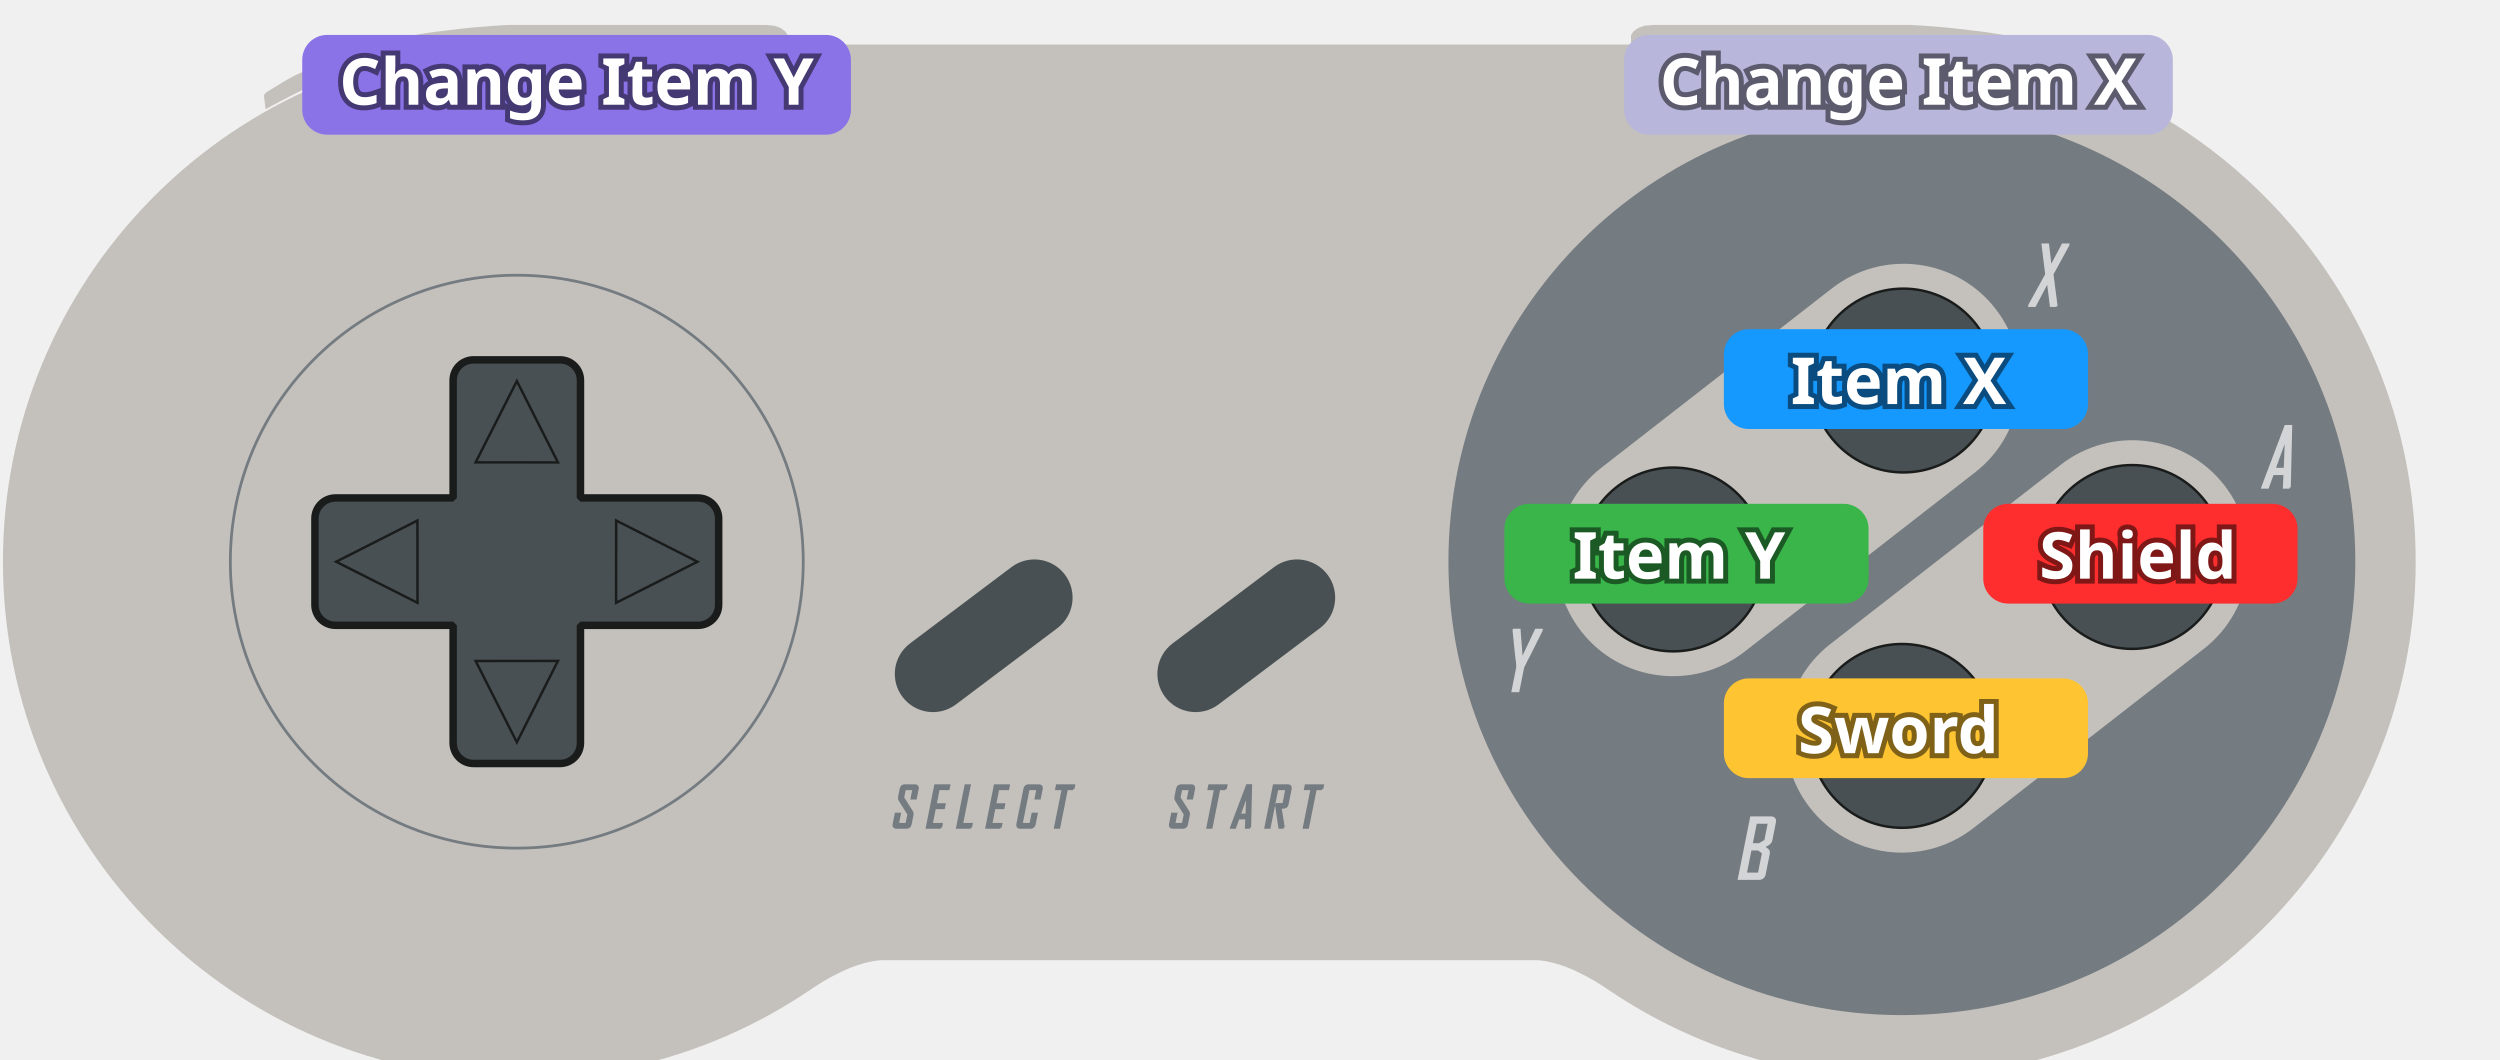
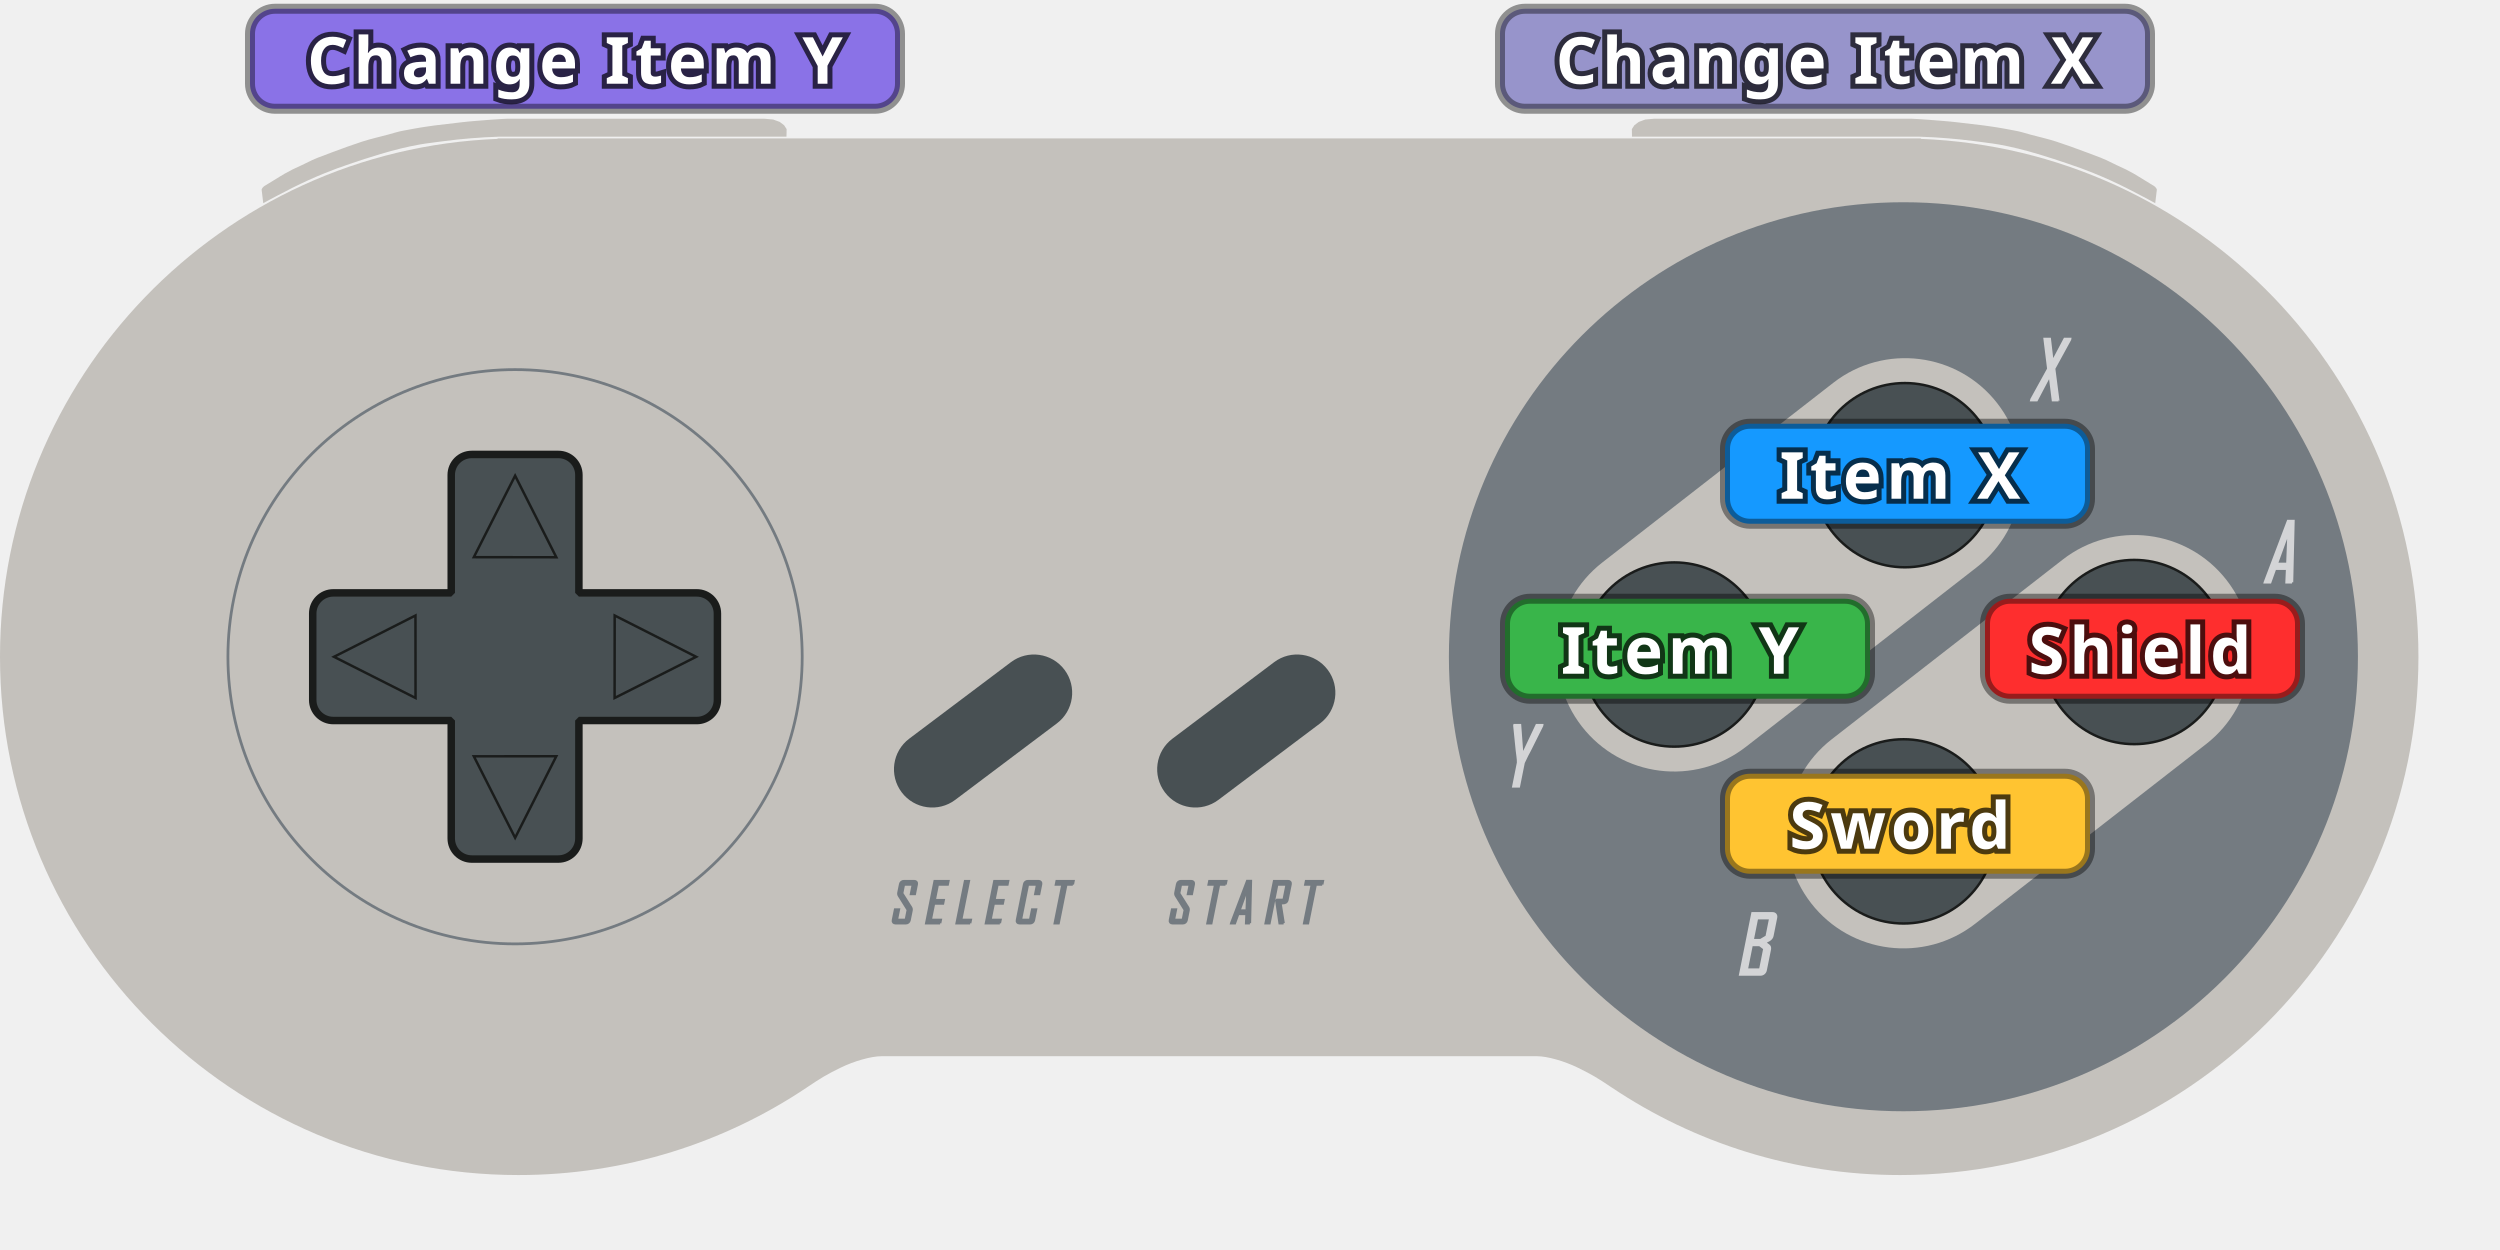
- <svg xmlns="http://www.w3.org/2000/svg" width="500" height="212" id="svg4871" version="1.1" viewBox="0 -10 1000 425">
+ <svg xmlns="http://www.w3.org/2000/svg" width="500" height="250" id="svg4871" version="1.1" viewBox="0 -10 1000 425">
  <defs id="defs4873" />
  <g id="layer1" transform="translate(-1.312528,-628.6019)">
    <path style="fill:#c4c1bc;fill-opacity:1;stroke:none" d="m 200.344,636.466 0,0.188 C 89.681,641.008 1.313,732.08 1.313,843.81 c 0,114.508 92.835,207.312 207.344,207.312 42.683,0 82.373,-12.889 115.344,-35 5.808,-3.895 7.644,-5.033 13.406,-7.875 5.579,-2.751 12.507,-4.656 16.406,-4.656 l 129.25,0 3.875,0 129.281,0 c 3.9,0 10.796,1.905 16.375,4.656 5.762,2.842 7.63,3.98 13.438,7.875 32.97,22.111 72.63,35 115.312,35 114.508,0 207.344,-92.804 207.344,-207.312 0,-111.73 -88.369,-202.801 -199.031,-207.156 l 0,-0.188 -8.312,0 -274.406,0 -3.875,0 -274.406,0 -8.312,0 z" id="path4944" />
    <path style="fill:#747b81;fill-opacity:1;stroke:none" id="path5603" d="m 1386.465,545.253 c 0,79.909 -64.779,144.688 -144.688,144.688 -79.909,0 -144.688,-64.779 -144.688,-144.688 0,-79.909 64.779,-144.688 144.688,-144.688 79.909,0 144.688,64.779 144.688,144.688 z" transform="matrix(1.256535,0,0,1.256535,-797.6605,158.6713)" />
    <path style="fill:#c4c1bc;fill-opacity:1;stroke:none" d="m 654.109,635.774 40.32,0 33.934,0 36.731,0 c 0,0 2.673,-0.038 4.009,0 3.775,0.108 7.547,0.343 11.311,0.649 3.465,0.282 6.797,0.624 10.372,1.091 3.63,0.519 6.621,0.792 9.903,1.364 2.632,0.459 5.245,1.03 7.841,1.659 2.666,0.646 5.324,1.409 7.936,2.171 2.152,0.628 4.25,1.289 6.361,1.978 3.687,1.202 7.936,2.66 11.009,3.758 1.704,0.634 3.04,1.143 4.948,1.921 1.908,0.778 4.379,1.808 6.489,2.776 2.185,1.001 4.39,2.044 6.511,3.108 1.998,1.003 4.024,2.045 5.966,3.089 0.938,0.504 1.807,0.961 2.718,1.442 0.643,0.34 1.285,0.698 1.928,1.046 0.335,0.182 1.005,0.544 1.005,0.544 l 0.659,-5.455 c -0.266,-0.814 -1.01,-1.405 -1.661,-1.732 -1.128,-0.705 -2.155,-1.318 -3.234,-1.976 -1.444,-0.88 -2.867,-1.797 -4.334,-2.637 -1.007,-0.576 -2.028,-1.128 -3.065,-1.648 -1.23,-0.617 -2.498,-1.156 -3.741,-1.747 -1.014,-0.482 -1.97,-0.972 -3.032,-1.467 -1.063,-0.495 -0.82,-0.464 -3.345,-1.5 -2.526,-1.036 -8.437,-3.129 -11.912,-4.441 -2.672,-0.945 -4.095,-1.388 -5.903,-2.019 -3.301,-1.059 -6.151,-1.697 -10.35,-2.802 -2.541,-0.668 -3.778,-1.186 -6.642,-1.681 -2.536,-0.438 -4.498,-0.887 -6.437,-1.164 l -2.413,-0.368 c 0,0 -1.773,-0.272 -3.098,-0.445 -1.325,-0.173 -3.509,-0.442 -4.854,-0.574 -1.516,-0.145 -2.58,-0.298 -5.994,-0.708 -3.413,-0.41 -7.891,-0.706 -11.783,-1.03 -1.974,-0.166 -6.243,-0.374 -6.243,-0.374 l -12.393,0 -16.497,0 -15.426,0 -15.03,0 -15.673,0 -14.832,0 -10.564,0 -2.719,0 -3.477,0.313 -2.604,0.956 -1.747,1.335 -1.005,1.541 z" id="path5631" />
    <path style="fill:#c4c1bc;fill-opacity:1;stroke:none" d="m 315.906,635.774 -40.32,0 -33.934,0 -36.731,0 c 0,0 -2.673,-0.038 -4.009,0 -3.775,0.108 -7.547,0.343 -11.311,0.649 -3.465,0.282 -6.797,0.624 -10.372,1.091 -3.63,0.519 -6.621,0.792 -9.903,1.364 -2.632,0.459 -5.245,1.03 -7.841,1.659 -2.666,0.646 -5.324,1.409 -7.936,2.171 -2.152,0.628 -4.25,1.289 -6.361,1.978 -3.687,1.202 -7.936,2.66 -11.009,3.758 -1.704,0.634 -3.04,1.143 -4.948,1.921 -1.908,0.778 -4.379,1.808 -6.489,2.776 -2.185,1.001 -4.39,2.044 -6.511,3.108 -1.998,1.003 -4.024,2.045 -5.966,3.089 -0.938,0.504 -1.807,0.961 -2.718,1.442 -0.643,0.34 -1.285,0.698 -1.928,1.046 -0.335,0.182 -1.005,0.544 -1.005,0.544 l -0.659,-5.455 c 0.266,-0.814 1.01,-1.405 1.661,-1.732 1.128,-0.705 2.155,-1.318 3.234,-1.976 1.444,-0.88 2.867,-1.797 4.334,-2.637 1.007,-0.576 2.028,-1.128 3.065,-1.648 1.23,-0.617 2.498,-1.156 3.741,-1.747 1.014,-0.482 1.97,-0.972 3.032,-1.467 1.063,-0.495 0.82,-0.464 3.345,-1.5 2.526,-1.036 8.437,-3.129 11.912,-4.441 2.672,-0.945 4.095,-1.388 5.903,-2.019 3.301,-1.059 6.151,-1.697 10.35,-2.802 2.541,-0.668 3.778,-1.186 6.642,-1.681 2.536,-0.438 4.498,-0.887 6.437,-1.164 l 2.413,-0.368 c 0,0 1.773,-0.272 3.098,-0.445 1.325,-0.173 3.509,-0.442 4.854,-0.574 1.516,-0.145 2.58,-0.298 5.994,-0.708 3.413,-0.41 7.891,-0.706 11.783,-1.03 1.974,-0.166 6.243,-0.374 6.243,-0.374 l 12.393,0 16.497,0 15.426,0 15.03,0 15.673,0 14.832,0 10.564,0 2.719,0 3.477,0.313 2.604,0.956 1.747,1.335 1.005,1.541 z" id="path5631-7" />
    <path style="fill:none;stroke:#747b81;stroke-opacity:1" id="path5695" d="m 681.672,464.705 c 0,56.842 -46.08,102.922 -102.922,102.922 -56.842,0 -102.922,-46.08 -102.922,-102.922 0,-56.842 46.08,-102.922 102.922,-102.922 56.842,0 102.922,46.08 102.922,102.922 z" transform="matrix(1.115942,0,0,1.115942,-438.5131,325.2166)" />
    <path style="fill:#485053;fill-opacity:1;stroke:#1a1c1b;stroke-width:3;stroke-linecap:butt;stroke-linejoin:bevel;stroke-miterlimit:4;stroke-opacity:1;stroke-dasharray:none" d="m 190.026,762.879 c -4.56,0 -8.219,3.659 -8.219,8.219 l 0,47.156 -47.156,0 c -4.56,0 -8.25,3.69 -8.25,8.25 l 0,34.594 c 0,4.56 3.69,8.219 8.25,8.219 l 47.156,0 0,47.156 c 0,4.56 3.659,8.25 8.219,8.25 l 34.625,0 c 4.56,0 8.219,-3.69 8.219,-8.25 l 0,-47.156 47.156,0 c 4.56,0 8.25,-3.659 8.25,-8.219 l 0,-34.594 c 0,-4.56 -3.69,-8.25 -8.25,-8.25 l -47.156,0 0,-47.156 c 0,-4.56 -3.659,-8.219 -8.219,-8.219 l -34.625,0 z" id="rect4752-7" />
    <path style="fill:#485053;fill-opacity:1;stroke:#1a1c1b;stroke-opacity:1" d="m 247.15,860.296 0.031,-32.992 32.595,16.52 z" id="path6000" />
    <path style="fill:#485053;fill-opacity:1;stroke:#1a1c1b;stroke-opacity:1" d="m 167.528,860.296 -0.031,-32.992 -32.595,16.52 z" id="path6000-8" />
    <path style="fill:#485053;fill-opacity:1;stroke:#1a1c1b;stroke-opacity:1" d="m 223.834,804.005 -32.992,-0.031 16.52,-32.595 z" id="path6000-5" />
    <path style="fill:#485053;fill-opacity:1;stroke:#1a1c1b;stroke-opacity:1" d="m 223.834,883.596 -32.992,0.031 16.52,32.595 z" id="path6000-5-9" />
    <rect style="fill:#c4c1bc;fill-opacity:1;stroke:none" id="rect6093-8" width="210.528" height="93.469" x="-34.786" y="1030.592" ry="46.734" transform="matrix(0.7892855,-0.6140265,0.6140265,0.7892855,0,0)" />
    <path style="fill:#485053;fill-opacity:1;stroke:#1a1c1b;stroke-width:0.785;stroke-miterlimit:4;stroke-opacity:1;stroke-dasharray:none" id="path6149" d="m 1245.618,468.91 c 0,15.977 -12.952,28.929 -28.928,28.929 -15.977,0 -28.929,-12.952 -28.929,-28.929 0,-15.977 12.952,-28.929 28.929,-28.929 15.977,0 28.928,12.952 28.928,28.929 z" transform="matrix(1.273723,0,0,1.273723,-786.4633,173.9122)" />
    <path style="fill:#485053;fill-opacity:1;stroke:#1a1c1b;stroke-width:0.785;stroke-miterlimit:4;stroke-opacity:1;stroke-dasharray:none" id="path6149-3" d="m 1245.618,468.91 c 0,15.977 -12.952,28.929 -28.928,28.929 -15.977,0 -28.929,-12.952 -28.929,-28.929 0,-15.977 12.952,-28.929 28.929,-28.929 15.977,0 28.928,12.952 28.928,28.929 z" transform="matrix(1.273723,0,0,1.273723,-878.7162,245.6494)" />
    <rect style="fill:#c4c1bc;fill-opacity:1;stroke:none" id="rect6093-8-7" width="210.528" height="93.469" x="-5.82" y="1142.755" ry="46.734" transform="matrix(0.7892855,-0.6140265,0.6140265,0.7892855,0,0)" />
    <path style="fill:#485053;fill-opacity:1;stroke:#1a1c1b;stroke-width:0.785;stroke-miterlimit:4;stroke-opacity:1;stroke-dasharray:none" id="path6149-1" d="m 1245.618,468.91 c 0,15.977 -12.952,28.929 -28.928,28.929 -15.977,0 -28.929,-12.952 -28.929,-28.929 0,-15.977 12.952,-28.929 28.929,-28.929 15.977,0 28.928,12.952 28.928,28.929 z" transform="matrix(1.273723,0,0,1.273723,-694.7299,244.655)" />
    <path style="fill:#485053;fill-opacity:1;stroke:#1a1c1b;stroke-width:0.785;stroke-miterlimit:4;stroke-opacity:1;stroke-dasharray:none" id="path6149-3-8" d="m 1245.618,468.91 c 0,15.977 -12.952,28.929 -28.928,28.929 -15.977,0 -28.929,-12.952 -28.929,-28.929 0,-15.977 12.952,-28.929 28.929,-28.929 15.977,0 28.928,12.952 28.928,28.929 z" transform="matrix(1.273723,0,0,1.273723,-786.9829,316.3922)" />
    <rect style="fill:#485053;fill-opacity:1;stroke:none" id="rect6211-4" width="81.507" height="30.618" x="-166.437" y="983.213" ry="15.309" transform="matrix(0.7991372,-0.6011486,0.6011486,0.7991372,0,0)" />
    <rect style="fill:#485053;fill-opacity:1;stroke:none" id="rect6211-4-4" width="81.507" height="30.618" x="-250.57" y="919.924" ry="15.309" transform="matrix(0.7991372,-0.6011486,0.6011486,0.7991372,0,0)" />
    <g style="font-size:22px;font-style:italic;font-variant:normal;font-weight:normal;font-stretch:normal;text-align:start;line-height:125%;letter-spacing:0px;word-spacing:0px;writing-mode:lr-tb;text-anchor:start;fill:#747b81;fill-opacity:1;stroke:#747b81;stroke-opacity:1;font-family:Agency FB;-inkscape-font-specification:Agency FB Italic" id="text3017-7">
      <path d="m 365.119,949.19 c -0.072,0.351 -0.24,0.637 -0.505,0.859 -0.258,0.222 -0.562,0.333 -0.913,0.333 l -4.232,0 c -0.351,0 -0.619,-0.111 -0.806,-0.333 -0.179,-0.222 -0.233,-0.508 -0.161,-0.859 l 0.859,-4.265 1.493,0 -0.827,4.136 3.631,0 0.795,-4.007 -3.513,-5.607 c -0.251,-0.387 -0.329,-0.813 -0.236,-1.278 l 0.688,-3.405 c 0.072,-0.351 0.24,-0.637 0.505,-0.859 0.272,-0.222 0.584,-0.333 0.935,-0.333 l 4.232,0 c 0.351,10e-6 0.612,0.111 0.784,0.333 0.179,0.222 0.233,0.508 0.161,0.859 l -0.784,3.91 -1.493,0 0.752,-3.781 -3.631,0 -0.709,3.545 3.545,5.607 c 0.236,0.372 0.308,0.791 0.215,1.257 l -0.784,3.889" id="path3143" />
      <path d="m 377.343,950.383 -5.521,0 3.362,-16.812 5.457,0 -0.269,1.321 -3.964,0 -1.246,6.273 3.609,0 -0.269,1.343 -3.609,0 -1.311,6.553 4.028,0 -0.269,1.321" id="path3145" />
      <path d="m 389.353,950.383 -5.371,0 3.362,-16.812 1.493,0 -3.094,15.49 3.878,0 -0.269,1.321" id="path3147" />
      <path d="m 401.234,950.383 -5.521,0 3.362,-16.812 5.457,0 -0.269,1.321 -3.964,0 -1.246,6.273 3.609,0 -0.269,1.343 -3.609,0 -1.311,6.553 4.028,0 -0.269,1.321" id="path3149" />
      <path d="m 414.844,949.19 c -0.072,0.351 -0.243,0.637 -0.516,0.859 -0.272,0.222 -0.584,0.333 -0.935,0.333 l -4.329,0 c -0.351,0 -0.616,-0.111 -0.795,-0.333 -0.179,-0.222 -0.233,-0.508 -0.161,-0.859 l 2.89,-14.427 c 0.072,-0.351 0.24,-0.637 0.505,-0.859 0.265,-0.222 0.573,-0.333 0.924,-0.333 l 4.329,0 c 0.351,10e-6 0.619,0.111 0.806,0.333 0.186,0.222 0.243,0.508 0.172,0.859 l -0.784,3.91 -1.504,0 0.752,-3.781 -3.738,0 -2.825,14.169 3.738,0 0.827,-4.136 1.504,0 -0.859,4.265" id="path3151" />
      <path d="m 430.421,934.893 -2.6,0 -3.094,15.49 -1.493,0 3.094,-15.49 -2.621,0 0.269,-1.321 6.714,0 -0.269,1.321" id="path3153" />
    </g>
    <g style="font-size:22px;font-style:italic;font-variant:normal;font-weight:normal;font-stretch:normal;text-align:start;line-height:125%;letter-spacing:0px;word-spacing:0px;writing-mode:lr-tb;text-anchor:start;fill:#747b81;fill-opacity:1;stroke:#747b81;stroke-opacity:1;font-family:Agency FB;-inkscape-font-specification:Agency FB Italic" id="text3017-7-2">
      <path d="m 475.921,949.19 c -0.072,0.351 -0.24,0.637 -0.505,0.859 -0.258,0.222 -0.562,0.333 -0.913,0.333 l -4.232,0 c -0.351,0 -0.619,-0.111 -0.806,-0.333 -0.179,-0.222 -0.233,-0.508 -0.161,-0.859 l 0.859,-4.265 1.493,0 -0.827,4.136 3.631,0 0.795,-4.007 -3.513,-5.607 c -0.251,-0.387 -0.329,-0.813 -0.236,-1.278 l 0.688,-3.405 c 0.072,-0.351 0.24,-0.637 0.505,-0.859 0.272,-0.222 0.584,-0.333 0.935,-0.333 l 4.232,0 c 0.351,10e-6 0.612,0.111 0.784,0.333 0.179,0.222 0.233,0.508 0.161,0.859 l -0.784,3.91 -1.493,0 0.752,-3.781 -3.631,0 -0.709,3.545 3.545,5.607 c 0.236,0.372 0.308,0.791 0.215,1.257 l -0.784,3.889" id="path3132" />
      <path d="m 491.508,934.893 -2.6,0 -3.094,15.49 -1.493,0 3.094,-15.49 -2.621,0 0.269,-1.321 6.714,0 -0.269,1.321" id="path3134" />
      <path d="m 501.261,950.383 -1.482,0 0.161,-3.738 -3.341,0 -1.343,3.738 -1.439,0 0.011,-0.043 6.359,-16.812 1.472,0 -0.397,16.854 m -1.257,-5.06 0.354,-9.109 -3.309,9.109 2.954,0" id="path3136" />
      <path d="m 514.743,950.383 -1.568,0 -1.321,-9.002 0.258,-0.301 2.664,0 1.235,-6.188 -3.835,0 -3.094,15.49 -1.493,0 3.362,-16.812 5.629,0 c 0.351,10e-6 0.616,0.111 0.795,0.333 0.179,0.222 0.233,0.508 0.161,0.859 l -1.278,6.381 c -0.165,0.809 -0.791,1.214 -1.88,1.214 -0.107,10e-6 -0.265,-0.004 -0.473,-0.011 -0.201,-0.014 -0.347,-0.021 -0.44,-0.021 0.43,2.678 0.856,5.364 1.278,8.057" id="path3138" />
      <path d="m 530.179,934.893 -2.6,0 -3.094,15.49 -1.493,0 3.094,-15.49 -2.621,0 0.269,-1.321 6.714,0 -0.269,1.321" id="path3140" />
    </g>
    <g style="font-size:32px;font-style:italic;font-variant:normal;font-weight:normal;font-stretch:normal;text-align:start;line-height:125%;letter-spacing:0px;word-spacing:0px;writing-mode:lr-tb;text-anchor:start;fill:#d3d4d6;fill-opacity:1;stroke:#d3d4d6;stroke-opacity:1;font-family:Agency FB;-inkscape-font-specification:Agency FB Italic" id="text3017-7-6-55">
      <path d="m 618.155,871.326 -4.938,9.891 c -0.573,0.99 -1.401,2.641 -2.484,4.953 l -1.891,9.469 -2.172,0 1.891,-9.469 c 0.01,-0.792 -0.047,-1.625 -0.172,-2.5 -0.198,-1.5 -0.302,-2.318 -0.312,-2.453 l -1,-9.891 c -10e-6,-0.01 0.01,-0.057 0.031,-0.141 l 2.203,0 0.906,12.234 5.781,-12.234 2.188,0 c -0.01,0.073 -0.021,0.12 -0.031,0.141" id="path3156" />
    </g>
    <g style="font-size:32px;font-style:italic;font-variant:normal;font-weight:normal;font-stretch:normal;text-align:start;line-height:125%;letter-spacing:0px;word-spacing:0px;writing-mode:lr-tb;text-anchor:start;fill:#d3d4d6;fill-opacity:1;stroke:#d3d4d6;stroke-opacity:1;font-family:Agency FB;-inkscape-font-specification:Agency FB Italic" id="text3017-7-6-5-3">
      <path d="m 824.729,741.162 -2.234,0 -1.25,-10.047 -5.281,10.047 -2.172,0 c 0.01,-0.073 0.021,-0.115 0.031,-0.125 l 6.828,-12.391 c -1.167,-7.917 -1.74,-11.896 -1.719,-11.938 l 2.281,0 1.078,9.281 4.906,-9.281 2.172,0 c -0.01,0.073 -0.021,0.12 -0.031,0.141 l -6.391,11.672 c 1.219,8.385 1.812,12.599 1.781,12.641" id="path3123" />
    </g>
    <g style="font-size:32px;font-style:italic;font-variant:normal;font-weight:normal;font-stretch:normal;text-align:start;line-height:125%;letter-spacing:0px;word-spacing:0px;writing-mode:lr-tb;text-anchor:start;fill:#d3d4d6;fill-opacity:1;stroke:#d3d4d6;stroke-opacity:1;font-family:Agency FB;-inkscape-font-specification:Agency FB Italic" id="text3017-7-6-2-3">
      <path d="m 707.557,969.158 c -0.104,0.51 -0.349,0.927 -0.734,1.25 -0.385,0.323 -0.833,0.484 -1.344,0.484 l -8.062,0 4.891,-24.453 8,0 c 0.51,2e-5 0.896,0.161 1.156,0.484 0.26,0.323 0.339,0.74 0.234,1.25 l -1.453,7.266 c -0.135,0.646 -0.536,1.188 -1.203,1.625 -0.646,0.344 -1.286,0.688 -1.922,1.031 l 1.609,1.188 c 0.469,0.333 0.635,0.854 0.5,1.562 l -1.672,8.312 m 0.438,-13.438 1.469,-7.359 -5.375,0 -1.766,8.828 3.203,0 2.469,-1.469 m -2.578,13.25 1.688,-8.453 -1.922,-1.438 -3.234,0 -1.969,9.891 5.438,0" id="path3129" />
    </g>
    <g style="font-size:32px;font-style:italic;font-variant:normal;font-weight:normal;font-stretch:normal;text-align:start;line-height:125%;letter-spacing:0px;word-spacing:0px;writing-mode:lr-tb;text-anchor:start;fill:#d3d4d6;fill-opacity:1;stroke:#d3d4d6;stroke-opacity:1;font-family:Agency FB;-inkscape-font-specification:Agency FB Italic" id="text3017-7-6-4-9">
      <path d="m 918.102,814.026 -2.156,0 0.234,-5.438 -4.859,0 -1.953,5.438 -2.094,0 0.016,-0.062 9.25,-24.453 2.141,0 -0.578,24.516 m -1.828,-7.359 0.516,-13.25 -4.812,13.25 4.297,0" id="path3126" />
    </g>
    <rect style="fill:#ffffff;fill-opacity:1;stroke:none" id="rect6211-4-4-2" width="81.507" height="30.618" x="533.391" y="1241.505" ry="15.309" transform="matrix(0.7991372,-0.6011486,0.6011486,0.7991372,0,0)" />
    <path style="opacity:0.99;fill:#ffffff;fill-opacity:1;stroke:#ffffff;stroke-width:0.785;stroke-miterlimit:4;stroke-opacity:1;stroke-dasharray:none" id="path6149-4" d="m 1245.618,468.91 c 0,15.977 -12.952,28.929 -28.928,28.929 -15.977,0 -28.929,-12.952 -28.929,-28.929 0,-15.977 12.952,-28.929 28.929,-28.929 15.977,0 28.928,12.952 28.928,28.929 z" transform="matrix(1.273723,0,0,1.273723,-262.3688,68.68705)" />
    <path style="fill:#ffffff;fill-opacity:1;stroke:#ffffff;stroke-opacity:1" d="m 1358.194,661.728 -32.992,-0.031 16.52,-32.595 z" id="path6000-5-0" />
    <g id="g3172" transform="translate(266.1897,-324.317)">
      <path id="path5695-4" transform="translate(1.312528,628.6019)" d="m 1206.594,324.875 c -63.433,0 -114.844,51.411 -114.844,114.844 0,63.433 51.411,114.844 114.844,114.844 63.432,0 114.875,-51.411 114.875,-114.844 0,-63.433 -51.443,-114.844 -114.875,-114.844 z m 0.031,42.406 16.469,32.625 -33,-0.031 16.531,-32.594 z m -39.875,55.938 0.031,33 -32.625,-16.469 32.594,-16.531 z m 79.688,0 32.594,16.531 -32.625,16.469 0.031,-33 z m -23.344,56.281 -16.469,32.625 -16.531,-32.594 33,-0.031 z" style="fill:#c4c1bc;fill-opacity:1;stroke:#747b81;stroke-width:1.116;stroke-opacity:1" />
      <path id="rect4752-7-2" transform="translate(1.312528,628.6019)" d="m 1189.281,358.781 c -4.56,0 -8.219,3.659 -8.219,8.219 l 0,47.156 -47.156,0 c -4.56,0 -8.25,3.69 -8.25,8.25 l 0,34.594 c 0,4.56 3.69,8.219 8.25,8.219 l 47.156,0 0,47.156 c 0,4.56 3.659,8.25 8.219,8.25 l 34.625,0 c 4.561,0 8.219,-3.69 8.219,-8.25 l 0,-47.156 47.156,0 c 4.561,0 8.25,-3.659 8.25,-8.219 l 0,-34.594 c 0,-4.56 -3.69,-8.25 -8.25,-8.25 l -47.156,0 0,-47.156 c 0,-4.56 -3.658,-8.219 -8.219,-8.219 l -34.625,0 z m 17.344,8.5 16.469,32.625 -33,-0.031 16.531,-32.594 z m -39.875,55.938 0.031,33 -32.625,-16.469 32.594,-16.531 z m 79.688,0 32.594,16.531 -32.625,16.469 0.031,-33 z m -23.344,56.281 -16.469,32.625 -16.531,-32.594 33,-0.031 z" style="fill:#485053;fill-opacity:1;stroke:#1a1c1b;stroke-width:3;stroke-linecap:butt;stroke-linejoin:bevel;stroke-miterlimit:4;stroke-opacity:1;stroke-dasharray:none" />
    </g>
  </g>
  <style>
    .labels {
        font-family: sans-serif;
        font-size: 13px;
        fill: #FFF;
        background: #000;
-         font-weight: bold;
+         font-weight: 600;
+         letter-spacing: 1px;
        
-          paint-order: stroke;
-         stroke: rgba(0,0,0,.5);
+       paint-order: stroke;
+         stroke: rgba(0,0,0,.7);
        stroke-width: 2px;
        stroke-linecap: butt;
        stroke-linejoin: miter;
    }
    .label-bg { 
        fill: #F00;
+         stroke-width: 2px;
+         stroke: rgba(0,0,0,.4);
    }
  </style>
  <g id="layer1" transform="scale(2,2) translate(20,1)">&gt;
<rect style="fill:#1599ff" x="325" y="60" width="73" height="20" rx="5" class="label-bg" />
    <text x="360" y="75" class="labels" text-anchor="middle">Item X</text>
    <rect style="fill:#39b54a" x="281" y="95" width="73" height="20" rx="5" class="label-bg" />
    <text x="316" y="110" class="labels" text-anchor="middle">Item Y</text>
    <rect style="fill:#fe2e2e" x="377" y="95" width="63" height="20" rx="5" class="label-bg" />
    <text x="408" y="110" class="labels" text-anchor="middle">Shield</text>
    <rect style="fill:#ffc431" x="325" y="130" width="73" height="20" rx="5" class="label-bg" />
    <text x="360" y="145" class="labels" text-anchor="middle">Sword</text>
-     <rect style="fill:#8a72e7" x="40" y="1" width="110" height="20" rx="5" class="label-bg" />
-     <text x="95" y="15" class="labels" text-anchor="middle">Change Item Y</text>
-     <rect style="fill:#b8b6db" x="305" y="1" width="110" height="20" rx="5" class="label-bg" />
-     <text x="360" y="15" class="labels" text-anchor="middle">Change Item X</text>
+     <rect style="fill:#8a72e7" x="30" y="-23" width="130" height="20" rx="5" class="label-bg" />
+     <text x="95" y="-8" class="labels" text-anchor="middle">Change Item Y</text>
+     <rect style="fill:#9794cb" x="280" y="-23" width="130" height="20" rx="5" class="label-bg" />
+     <text x="345" y="-8" class="labels" text-anchor="middle">Change Item X</text>
  </g>
</svg>
